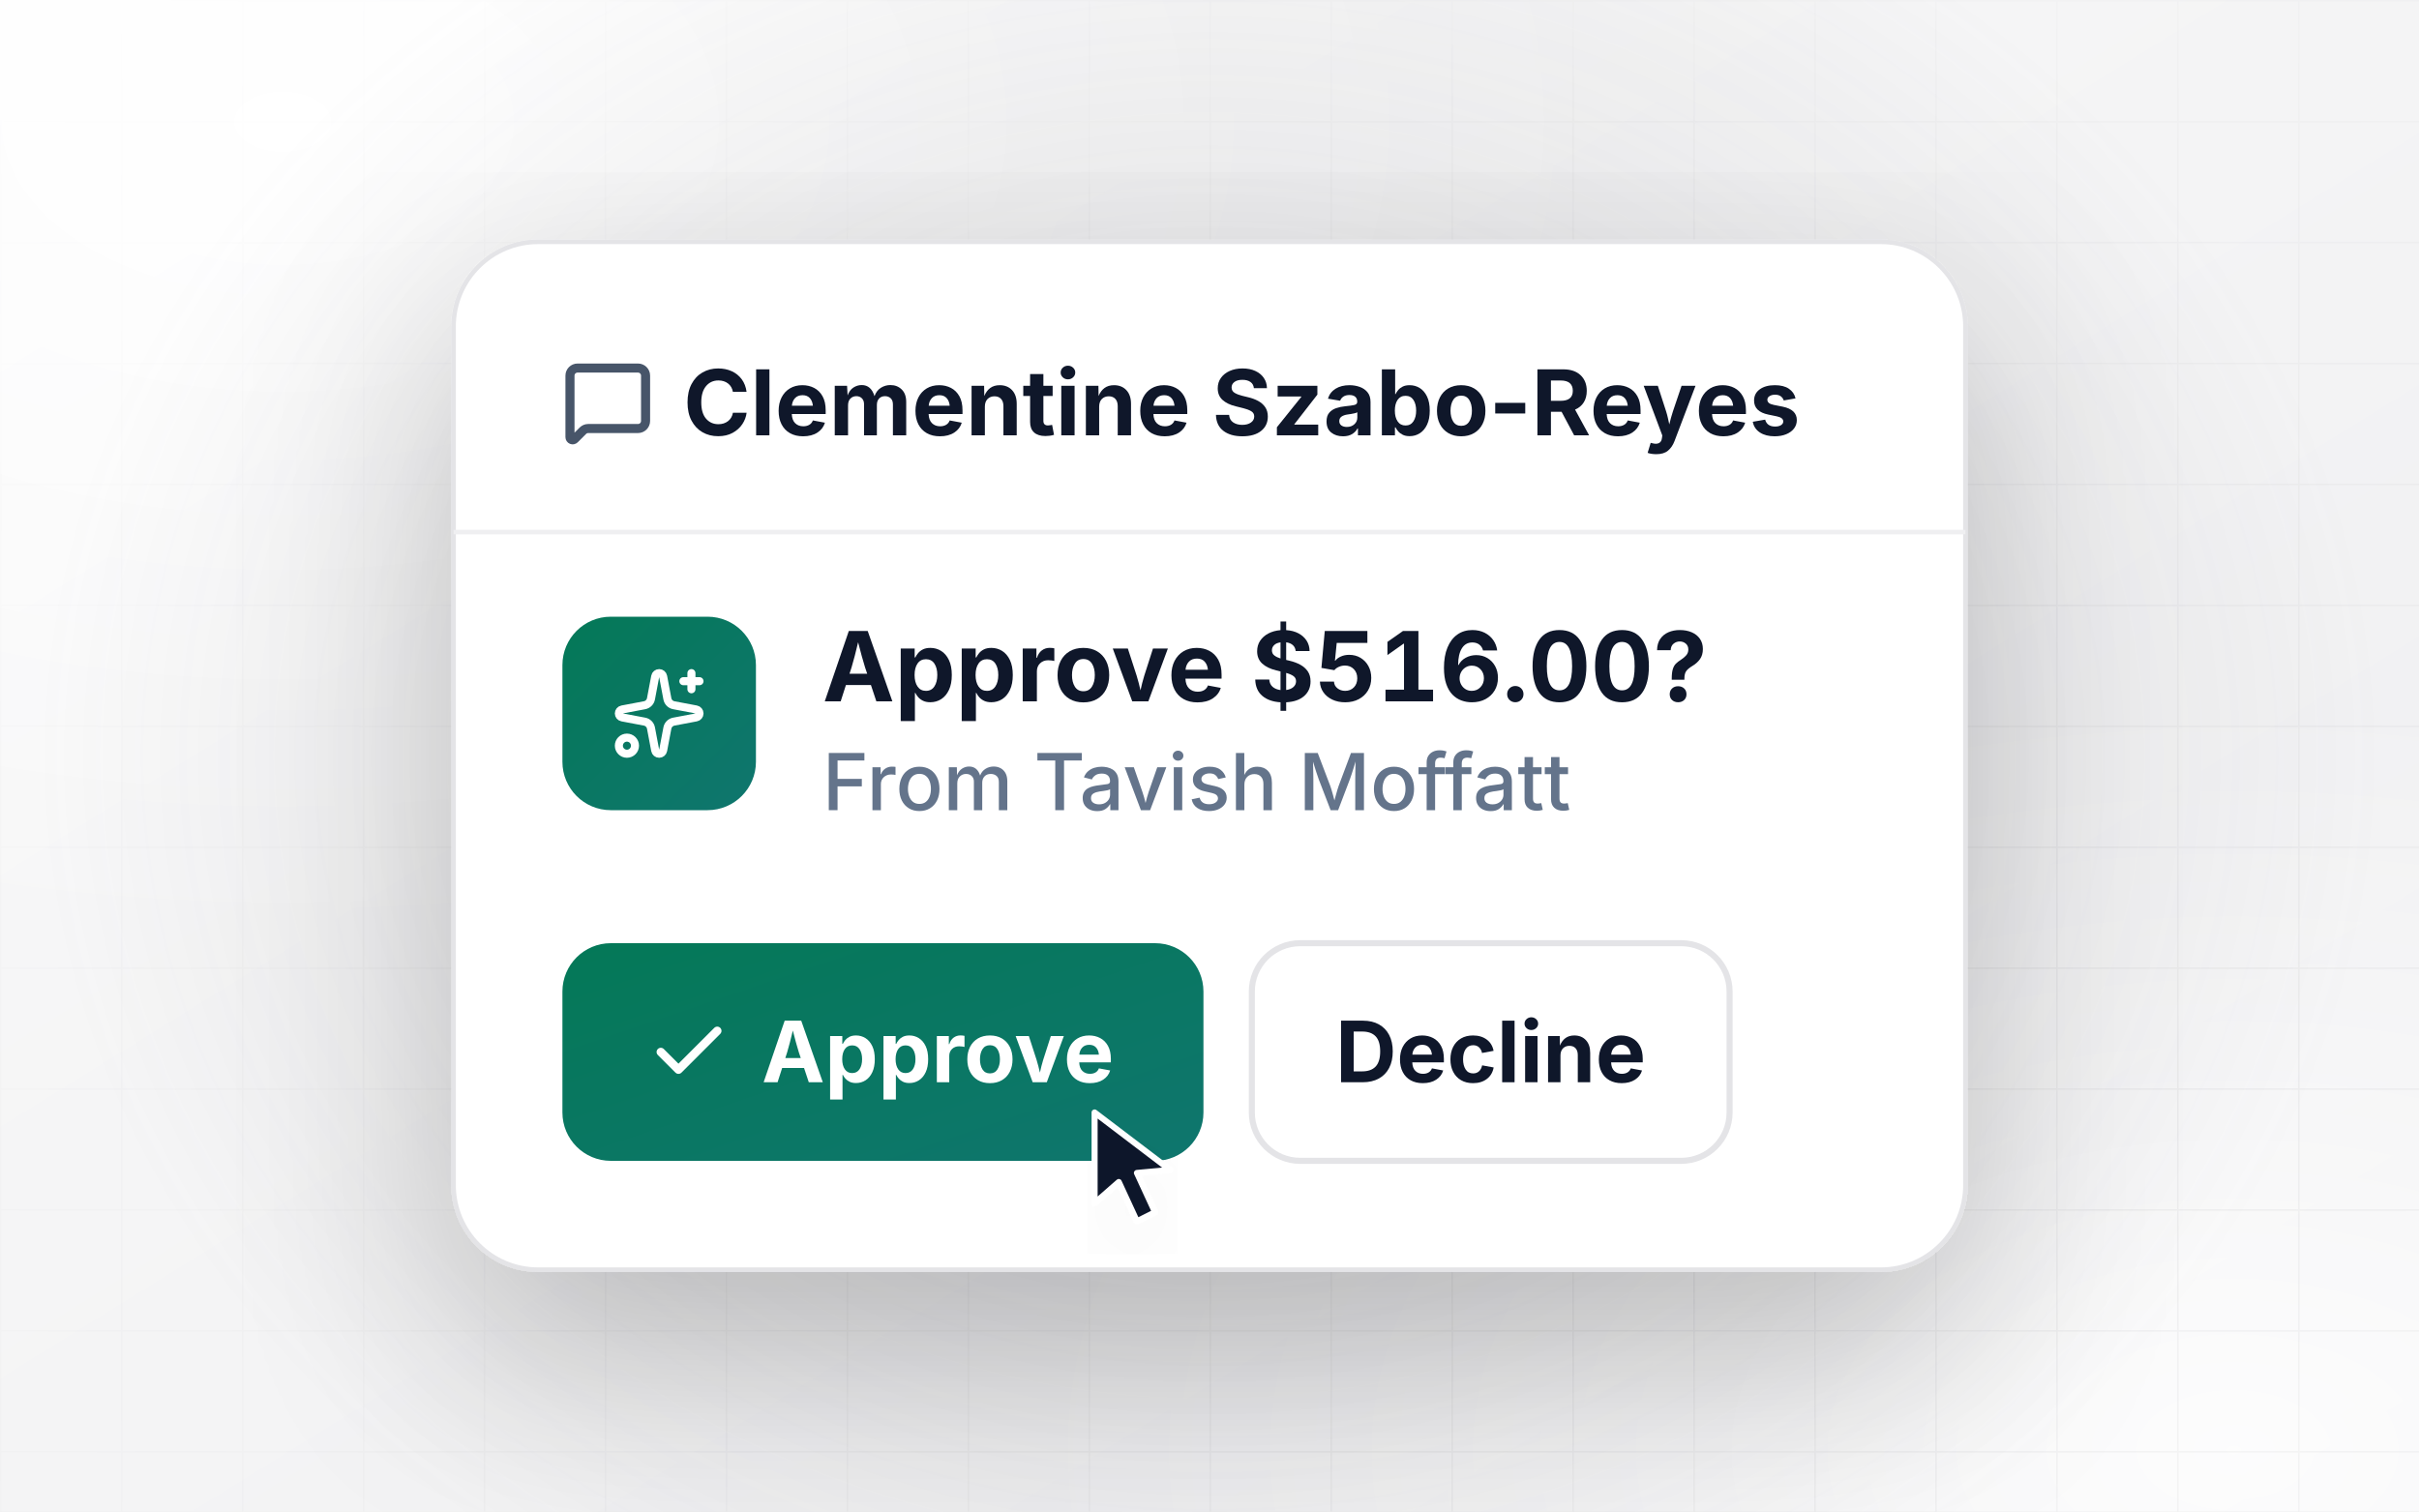
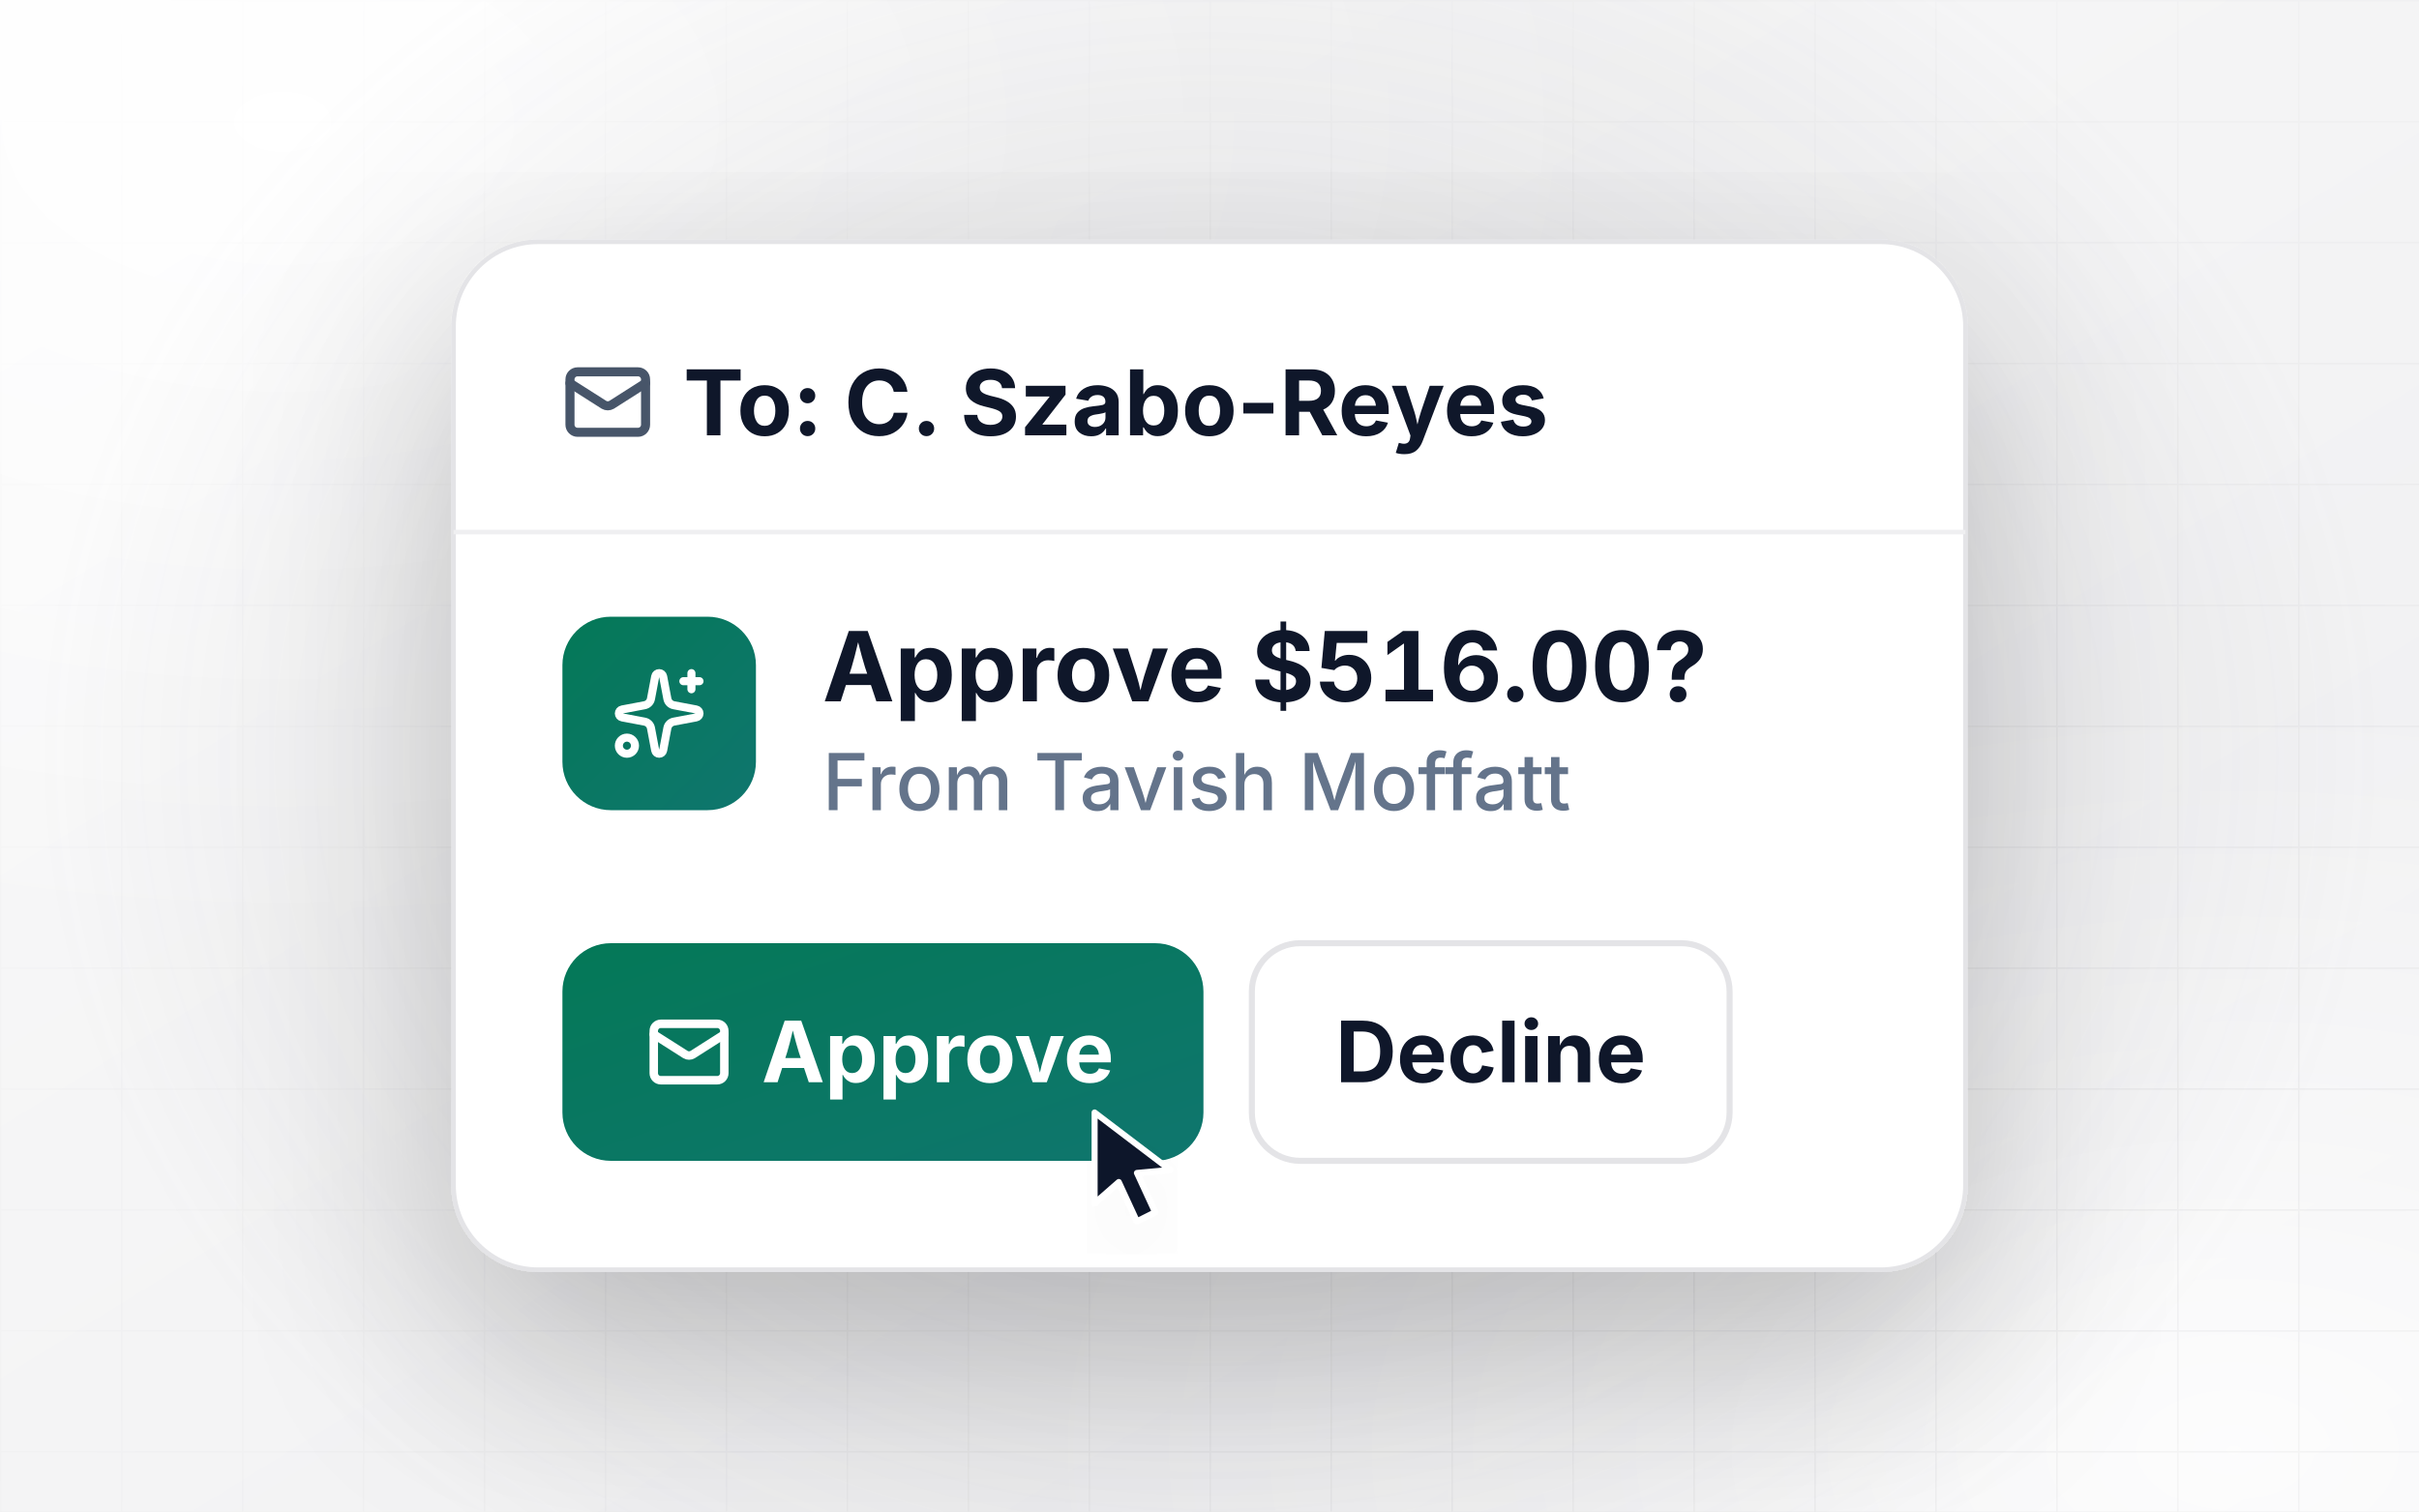
<svg xmlns="http://www.w3.org/2000/svg" xmlns:xlink="http://www.w3.org/1999/xlink" viewBox="0 0 800 500" width="800" height="500" role="img">
  <defs>
    <linearGradient id="bg" x1="0" y1="0" x2="1" y2="1">
      <stop offset="0" stop-color="#FAFAFA" />
      <stop offset="1" stop-color="#EEEEF0" />
    </linearGradient>
    <radialGradient id="glowA" cx="0.12" cy="0.08" r="0.55">
      <stop offset="0" stop-color="#FFFFFF" stop-opacity="0.95" />
      <stop offset="1" stop-color="#FFFFFF" stop-opacity="0" />
    </radialGradient>
    <radialGradient id="glowB" cx="0.92" cy="0.96" r="0.5">
      <stop offset="0" stop-color="#FFFFFF" stop-opacity="0.85" />
      <stop offset="1" stop-color="#FFFFFF" stop-opacity="0" />
    </radialGradient>
    <linearGradient id="gAcc" x1="0" y1="0" x2="1" y2="1">
      <stop offset="0" stop-color="#047857" />
      <stop offset="1" stop-color="#0F766E" />
    </linearGradient>
    <linearGradient id="gStroke" x1="0" y1="0" x2="1" y2="0">
      <stop offset="0" stop-color="#6EE7B7" />
      <stop offset="1" stop-color="#5EEAD4" />
    </linearGradient>
    <pattern id="grid" width="40" height="40" patternUnits="userSpaceOnUse">
      <path d="M40 0H0V40" fill="none" stroke="#52525B" stroke-opacity="0.07" stroke-width="1" />
    </pattern>
    <radialGradient id="fade" cx="0.5" cy="0.45" r="0.65">
      <stop offset="0" stop-color="#fff" stop-opacity="1" />
      <stop offset="1" stop-color="#fff" stop-opacity="0" />
    </radialGradient>
    <mask id="gridMask">
      <rect width="1200" height="800" fill="url(#fade)" />
    </mask>
    <filter id="e1" x="-10%" y="-10%" width="120%" height="140%">
      <feDropShadow dx="0" dy="1" stdDeviation="1.2" flood-color="#0F172A" flood-opacity="0.07" />
      <feDropShadow dx="0" dy="12" stdDeviation="18" flood-color="#18181B" flood-opacity="0.08" />
    </filter>
    <filter id="e2" x="-15%" y="-15%" width="130%" height="160%">
      <feDropShadow dx="0" dy="2" stdDeviation="3" flood-color="#0F172A" flood-opacity="0.10" />
      <feDropShadow dx="0" dy="28" stdDeviation="34" flood-color="#18181B" flood-opacity="0.20" />
    </filter>
    <radialGradient id="spot" cx="0.5" cy="0.5" r="0.5">
      <stop offset="0" stop-color="#71717A" stop-opacity="0.24" />
      <stop offset="1" stop-color="#71717A" stop-opacity="0" />
    </radialGradient>
+     <path id="g700_T" d="M75 1237V1490H1292V1237H837V0H531V1237Z" />
+     <path id="g700_o" d="M628 -22Q460 -22 337.0 50.5Q214 123 147.5 252.5Q81 382 81 554Q81 727 147.5 857.0Q214 987 337.0 1059.5Q460 1132 628 1132Q796 1132 919.0 1059.5Q1042 987 1108.5 857.0Q1175 727 1175 554Q1175 382 1108.5 252.5Q1042 123 919.0 50.5Q796 -22 628 -22ZM628 214Q748 214 809.0 311.0Q870 408 870 555Q870 703 809.0 799.5Q748 896 628 896Q508 896 447.5 799.5Q387 703 387 555Q387 408 447.5 311.0Q508 214 628 214Z" />
+     <path id="g700_colon" d="M342 -19Q269 -19 219.0 30.5Q169 80 169 153Q169 226 219.0 275.5Q269 325 342 325Q415 325 465.0 275.5Q515 226 515 153Q515 80 465.0 30.5Q415 -19 342 -19ZM342 723Q269 723 219.0 772.5Q169 822 169 895Q169 968 219.0 1017.5Q269 1067 342 1067Q415 1067 465.0 1017.5Q515 968 515 895Q515 822 465.0 772.5Q415 723 342 723Z" />
    <path id="g700_C" d="M786 -20Q587 -20 431.0 70.0Q275 160 184.5 331.0Q94 502 94 744Q94 987 185.0 1158.5Q276 1330 433.0 1420.0Q590 1510 786 1510Q955 1510 1092.0 1447.5Q1229 1385 1317.0 1266.5Q1405 1148 1427 981H1118Q1097 1102 1008.5 1170.5Q920 1239 792 1239Q618 1239 511.0 1110.0Q404 981 404 744Q404 502 511.5 376.5Q619 251 791 251Q918 251 1007.5 319.5Q1097 388 1119 510H1428Q1411 371 1330.0 250.5Q1249 130 1111.5 55.0Q974 -20 786 -20Z" />
-     <path id="g700_l" d="M428 1490V0H128V1490Z" />
-     <path id="g700_e" d="M633 -22Q462 -22 338.0 48.0Q214 118 147.5 247.0Q81 376 81 553Q81 726 147.5 856.0Q214 986 334.5 1059.0Q455 1132 618 1132Q764 1132 883.0 1070.0Q1002 1008 1072.5 882.0Q1143 756 1143 565V481H378Q383 344 454.0 274.0Q525 204 638 204Q717 204 773.5 237.5Q830 271 854 336L1126 285Q1085 146 956.5 62.0Q828 -22 633 -22ZM380 669H854Q843 778 784.0 842.0Q725 906 621 906Q513 906 451.0 839.5Q389 773 380 669Z" />
-     <path id="g700_m" d="M128 0V1118H406L418 901Q463 1023 550.0 1079.0Q637 1135 737 1135Q949 1135 1025 884Q1072 1013 1170.5 1074.0Q1269 1135 1384 1135Q1538 1135 1639.5 1035.5Q1741 936 1741 754V0H1441V697Q1441 791 1389.5 837.5Q1338 884 1263 884Q1178 884 1128.5 830.0Q1079 776 1079 688V0H789V705Q789 787 740.5 835.5Q692 884 615 884Q536 884 482.0 830.5Q428 777 428 676V0Z" />
-     <path id="g700_n" d="M428 647V0H128V1118H411L415 887Q462 1004 548.0 1068.0Q634 1132 763 1132Q937 1132 1042.0 1020.0Q1147 908 1147 711V0H847V659Q847 763 793.5 822.0Q740 881 645 881Q549 881 488.5 819.5Q428 758 428 647Z" />
-     <path id="g700_t" d="M683 1118V889H474V327Q474 223 576 223Q593 223 623.5 227.5Q654 232 671 236L714 11Q664 -4 614.5 -10.0Q565 -16 520 -16Q352 -16 263.0 65.5Q174 147 174 301V889H20V1118H174V1384H474V1118Z" />
-     <path id="g700_i" d="M128 0V1118H428V0ZM278 1264Q210 1264 162.0 1309.0Q114 1354 114 1418Q114 1482 162.0 1527.0Q210 1572 278 1572Q346 1572 394.5 1527.0Q443 1482 443 1418Q443 1354 394.5 1309.0Q346 1264 278 1264Z" />
+     <path id="g700_period" d="M342 -19Q269 -19 219.0 30.5Q169 80 169 153Q169 226 219.0 275.5Q269 325 342 325Q415 325 465.0 275.5Q515 226 515 153Q515 80 465.0 30.5Q415 -19 342 -19Z" />
    <path id="g700_S" d="M681 -22Q412 -22 251.5 101.5Q91 225 85 462H382Q390 349 472.5 292.5Q555 236 678 236Q800 236 874.5 288.5Q949 341 949 426Q949 503 881.5 544.0Q814 585 692 615L528 656Q339 702 232.0 800.5Q125 899 125 1061Q125 1196 197.5 1297.0Q270 1398 396.5 1454.0Q523 1510 685 1510Q850 1510 973.0 1453.5Q1096 1397 1165.0 1296.5Q1234 1196 1236 1065H941Q933 1155 864.5 1204.0Q796 1253 682 1253Q565 1253 501.5 1204.5Q438 1156 438 1081Q438 998 509.5 957.0Q581 916 676 893L811 860Q936 831 1037.0 776.5Q1138 722 1197.0 635.5Q1256 549 1256 424Q1256 221 1104.5 99.5Q953 -22 681 -22Z" />
    <path id="g700_z" d="M120 0V182L671 868V876H137V1118H1034V919L514 250V242H1053V0Z" />
    <path id="g700_a" d="M440 -22Q280 -22 174.0 62.5Q68 147 68 313Q68 438 128.0 509.0Q188 580 284.0 613.0Q380 646 490 656Q634 670 697.5 685.5Q761 701 761 756V761Q761 832 715.5 871.0Q670 910 586 910Q499 910 446.0 872.5Q393 835 375 781L100 827Q143 972 271.5 1052.0Q400 1132 587 1132Q707 1132 815.5 1094.0Q924 1056 992.5 972.5Q1061 889 1061 753V0H777V155H767Q726 77 645.0 27.5Q564 -22 440 -22ZM525 189Q630 189 696.5 250.0Q763 311 763 400V521Q745 508 704.5 498.5Q664 489 619.0 481.5Q574 474 541 470Q458 458 407.0 423.0Q356 388 356 321Q356 256 403.5 222.5Q451 189 525 189Z" />
    <path id="g700_b" d="M754 -19Q663 -19 600.0 12.0Q537 43 497.5 88.5Q458 134 437 179H423V0H128V1490H428V930H437Q457 974 495.5 1021.0Q534 1068 597.5 1100.0Q661 1132 756 1132Q880 1132 983.0 1068.0Q1086 1004 1147.5 876.0Q1209 748 1209 557Q1209 371 1149.0 242.5Q1089 114 986.0 47.5Q883 -19 754 -19ZM662 222Q779 222 840.5 316.0Q902 410 902 558Q902 705 841.0 798.5Q780 892 662 892Q546 892 483.5 801.0Q421 710 421 558Q421 406 484.0 314.0Q547 222 662 222Z" />
-     <path id="g700_o" d="M628 -22Q460 -22 337.0 50.5Q214 123 147.5 252.5Q81 382 81 554Q81 727 147.5 857.0Q214 987 337.0 1059.5Q460 1132 628 1132Q796 1132 919.0 1059.5Q1042 987 1108.5 857.0Q1175 727 1175 554Q1175 382 1108.5 252.5Q1042 123 919.0 50.5Q796 -22 628 -22ZM628 214Q748 214 809.0 311.0Q870 408 870 555Q870 703 809.0 799.5Q748 896 628 896Q508 896 447.5 799.5Q387 703 387 555Q387 408 447.5 311.0Q508 214 628 214Z" />
    <path id="g700_hyphen" d="M818 733V493H140V733Z" />
    <path id="g700_R" d="M135 0V1490H716Q970 1490 1109.5 1357.5Q1249 1225 1249 1005Q1249 852 1181.0 743.5Q1113 635 985 581L1302 0H964L680 532H440V0ZM440 779H660Q934 779 934 1005Q934 1118 866.5 1178.0Q799 1238 659 1238H440Z" />
+     <path id="g700_e" d="M633 -22Q462 -22 338.0 48.0Q214 118 147.5 247.0Q81 376 81 553Q81 726 147.5 856.0Q214 986 334.5 1059.0Q455 1132 618 1132Q764 1132 883.0 1070.0Q1002 1008 1072.5 882.0Q1143 756 1143 565V481H378Q383 344 454.0 274.0Q525 204 638 204Q717 204 773.5 237.5Q830 271 854 336L1126 285Q1085 146 956.5 62.0Q828 -22 633 -22ZM380 669H854Q843 778 784.0 842.0Q725 906 621 906Q513 906 451.0 839.5Q389 773 380 669Z" />
    <path id="g700_y" d="M120 -396 189 -170 226 -179Q317 -204 375.0 -175.5Q433 -147 443 -63L451 -3L31 1118H350L538 538Q561 465 577.0 392.5Q593 320 609 246Q627 321 646.5 393.5Q666 466 690 538L886 1118H1201L726 -132Q675 -267 579.5 -346.5Q484 -426 316 -426Q256 -426 204.0 -417.5Q152 -409 120 -396Z" />
    <path id="g700_s" d="M572 -22Q370 -22 238.5 64.0Q107 150 78 306L357 354Q400 198 581 198Q667 198 716.5 230.5Q766 263 766 313Q766 398 622 428L429 468Q107 534 107 785Q107 946 236.0 1039.0Q365 1132 577 1132Q776 1132 894.0 1051.0Q1012 970 1043 834L777 787Q759 844 711.0 880.5Q663 917 581 917Q507 917 457.0 885.5Q407 854 407 804Q407 762 439.5 732.5Q472 703 551 687L752 647Q1072 582 1072 345Q1072 235 1008.0 152.5Q944 70 831.0 24.0Q718 -22 572 -22Z" />
    <path id="g700_A" d="M49 0 558 1490H958L1480 0H1141L1026 346H497L386 0ZM573 585H947L902 719Q866 833 830.0 966.0Q794 1099 755 1251Q718 1097 684.0 964.0Q650 831 616 719Z" />
    <path id="g700_p" d="M128 -418V1118H423V930H437Q457 974 495.5 1021.0Q534 1068 597.5 1100.0Q661 1132 756 1132Q880 1132 983.0 1068.0Q1086 1004 1147.5 876.0Q1209 748 1209 557Q1209 371 1149.0 242.5Q1089 114 986.0 47.5Q883 -19 754 -19Q663 -19 600.0 12.0Q537 43 497.5 88.5Q458 134 437 179H428V-418ZM662 222Q779 222 840.5 316.0Q902 410 902 558Q902 705 841.0 798.5Q780 892 662 892Q546 892 483.5 801.0Q421 710 421 558Q421 406 484.0 314.0Q547 222 662 222Z" />
    <path id="g700_r" d="M128 0V1118H418V923H430Q461 1026 533.5 1079.5Q606 1133 700 1133Q751 1133 797 1123V855Q777 861 738.5 865.5Q700 870 667 870Q563 870 495.5 805.0Q428 740 428 636V0Z" />
    <path id="g700_v" d="M443 0 31 1118H350L538 538Q561 463 580.5 387.0Q600 311 618 233Q635 311 653.5 386.5Q672 462 696 538L882 1118H1197L784 0Z" />
    <path id="g700_dollar" d="M620 -201V-20Q378 -6 234.5 116.0Q91 238 85 462H382Q389 362 454.0 306.5Q519 251 620 239V633L528 656Q339 702 232.0 800.5Q125 899 125 1061Q125 1187 188.5 1283.0Q252 1379 363.5 1437.5Q475 1496 620 1508V1691H740V1508Q890 1499 1000.5 1440.0Q1111 1381 1172.5 1285.0Q1234 1189 1236 1065H941Q934 1143 881.5 1190.5Q829 1238 740 1250V877L811 860Q936 831 1037.0 776.5Q1138 722 1197.0 635.5Q1256 549 1256 424Q1256 232 1120.5 112.5Q985 -7 740 -20V-201ZM740 240Q836 253 892.5 302.5Q949 352 949 426Q949 495 894.5 534.5Q840 574 740 602ZM620 908V1249Q532 1237 485.0 1191.0Q438 1145 438 1081Q438 1010 491.0 970.5Q544 931 620 908Z" />
    <path id="g700_five_tf" d="M648 -20Q495 -20 375.5 36.5Q256 93 186.5 192.0Q117 291 113 418H411Q415 331 484.0 276.5Q553 222 648 222Q760 222 832.0 296.0Q904 370 904 488Q904 607 830.5 682.5Q757 758 643 758Q576 758 514.5 731.0Q453 704 419 660L145 708L216 1490H1118V1238H469L431 861H439Q479 915 557.5 950.0Q636 985 732 985Q867 985 972.5 922.0Q1078 859 1139.0 748.5Q1200 638 1200 495Q1200 345 1130.5 229.0Q1061 113 936.5 46.5Q812 -20 648 -20Z" />
    <path id="g700_one_tf" d="M177 0V247H569V1221H559L218 980V1259L547 1490H874V247H1184V0Z" />
    <path id="g700_six_tf" d="M681 -20Q567 -20 461.5 18.0Q356 56 272.5 140.5Q189 225 140.0 365.0Q91 505 91 710Q91 960 165.0 1139.5Q239 1319 374.0 1414.5Q509 1510 692 1510Q839 1510 952.0 1453.0Q1065 1396 1134.0 1297.5Q1203 1199 1218 1077H918Q899 1156 839.5 1201.5Q780 1247 692 1247Q545 1247 468.0 1119.0Q391 991 391 771H401Q451 868 552.0 923.5Q653 979 775 979Q906 979 1010.0 917.0Q1114 855 1174.0 746.5Q1234 638 1234 498Q1234 347 1164.0 230.0Q1094 113 969.5 46.5Q845 -20 681 -20ZM679 222Q789 222 863.0 299.0Q937 376 937 490Q937 602 864.5 679.0Q792 756 681 756Q608 756 549.0 719.5Q490 683 456.0 622.5Q422 562 422 489Q422 416 455.5 355.0Q489 294 547.0 258.0Q605 222 679 222Z" />
    <path id="g700_period_tf" d="M277 -19Q204 -19 154.0 30.5Q104 80 104 153Q104 226 154.0 275.5Q204 325 277 325Q350 325 400.0 275.5Q450 226 450 153Q450 80 400.0 30.5Q350 -19 277 -19Z" />
    <path id="g700_zero_tf" d="M662 -20Q379 -20 235.5 181.0Q92 382 92 744Q92 1106 236.0 1308.0Q380 1510 662 1510Q943 1510 1087.0 1307.5Q1231 1105 1231 744Q1231 382 1088.0 181.0Q945 -20 662 -20ZM662 233Q929 233 929 744Q929 1258 662 1258Q394 1258 394 744Q394 233 662 233Z" />
    <path id="g700_question" d="M390 458V482Q390 609 412.5 682.0Q435 755 478.0 798.0Q521 841 582 879Q649 922 695.0 973.5Q741 1025 741 1098Q741 1176 688.0 1222.0Q635 1268 559 1268Q486 1268 428.5 1221.0Q371 1174 367 1083H79Q81 1227 146.5 1322.0Q212 1417 320.5 1463.5Q429 1510 560 1510Q704 1510 814.0 1462.0Q924 1414 986.5 1324.0Q1049 1234 1049 1108Q1049 981 989.0 895.5Q929 810 826 749Q739 697 698.5 643.5Q658 590 658 482V458ZM525 -19Q447 -19 397.0 28.0Q347 75 347 150Q347 226 397.0 273.0Q447 320 525 320Q603 320 652.5 273.0Q702 226 702 150Q702 75 652.5 28.0Q603 -19 525 -19Z" />
    <path id="g500_F" d="M165 0V1490H1092V1294H393V815H1025V620H393V0Z" />
    <path id="g500_r" d="M148 0V1118H361V938H373Q403 1029 480.5 1081.5Q558 1134 656 1134Q677 1134 704.5 1132.0Q732 1130 749 1128V918Q737 921 703.0 925.5Q669 930 634 930Q519 930 443.5 859.5Q368 789 368 679V0Z" />
    <path id="g500_o" d="M618 -23Q461 -23 343.5 49.0Q226 121 161.0 250.5Q96 380 96 553Q96 727 161.0 857.5Q226 988 343.5 1060.0Q461 1132 618 1132Q776 1132 893.5 1060.0Q1011 988 1076.0 857.5Q1141 727 1141 553Q1141 380 1076.0 250.5Q1011 121 893.5 49.0Q776 -23 618 -23ZM618 163Q720 163 786.5 216.5Q853 270 885.5 358.5Q918 447 918 553Q918 660 885.5 749.5Q853 839 786.5 892.5Q720 946 618 946Q517 946 451.0 892.5Q385 839 352.5 749.5Q320 660 320 553Q320 447 352.5 358.5Q385 270 451.0 216.5Q517 163 618 163Z" />
    <path id="g500_m" d="M148 0V1118H357L362 909Q405 1025 491.0 1081.0Q577 1137 677 1137Q786 1137 858.0 1075.0Q930 1013 963 902Q1005 1015 1101.5 1076.0Q1198 1137 1317 1137Q1416 1137 1496.0 1094.0Q1576 1051 1623.5 966.0Q1671 881 1671 754V0H1451V732Q1451 844 1388.5 894.0Q1326 944 1241 944Q1137 944 1077.5 880.0Q1018 816 1018 716V0H801V746Q801 836 743.5 890.0Q686 944 597 944Q505 944 436.5 880.5Q368 817 368 695V0Z" />
    <path id="g500_T" d="M90 1294V1490H1247V1294H784V0H555V1294Z" />
    <path id="g500_a" d="M461 -25Q354 -25 268.5 14.5Q183 54 133.0 130.0Q83 206 83 316Q83 411 120.0 472.5Q157 534 219.0 569.5Q281 605 357.5 623.0Q434 641 513 650Q661 667 728.0 679.5Q795 692 795 751V757Q795 850 740.5 901.5Q686 953 581 953Q471 953 408.0 905.0Q345 857 322 800L115 854Q153 954 224.0 1015.0Q295 1076 386.5 1104.0Q478 1132 578 1132Q645 1132 721.0 1116.0Q797 1100 864.0 1058.5Q931 1017 973.0 940.0Q1015 863 1015 742V0H802V153H791Q758 87 677.5 31.0Q597 -25 461 -25ZM510 152Q599 152 663.0 187.5Q727 223 761.5 280.0Q796 337 796 403V546Q780 530 727.5 518.5Q675 507 617.0 499.0Q559 491 525 487Q432 474 365.5 436.5Q299 399 299 313Q299 233 358.5 192.5Q418 152 510 152Z" />
    <path id="g500_v" d="M468 0 46 1118H284L505 483Q531 409 551.0 335.5Q571 262 590 188Q608 261 628.0 335.0Q648 409 673 483L894 1118H1130L708 0Z" />
    <path id="g500_i" d="M148 0V1118H368V0ZM259 1289Q202 1289 161.5 1327.0Q121 1365 121 1419Q121 1474 161.5 1512.0Q202 1550 259 1550Q316 1550 357.0 1512.0Q398 1474 398 1419Q398 1365 357.0 1327.0Q316 1289 259 1289Z" />
    <path id="g500_s" d="M549 -23Q367 -23 247.5 55.5Q128 134 98 283L305 326Q350 155 551 155Q658 155 720.5 199.5Q783 244 783 306Q783 412 626 447L438 490Q130 559 130 799Q130 899 185.5 974.0Q241 1049 338.5 1090.5Q436 1132 563 1132Q744 1132 847.0 1054.5Q950 977 986 853L789 810Q768 869 716.0 913.5Q664 958 565 958Q474 958 413.0 917.0Q352 876 352 813Q352 757 392.5 722.5Q433 688 525 667L705 627Q1010 558 1010 325Q1010 223 951.5 144.5Q893 66 789.0 21.5Q685 -23 549 -23Z" />
    <path id="g500_h" d="M368 662V0H148V1490H366V917Q419 1028 504.0 1080.0Q589 1132 704 1132Q875 1132 980.0 1024.5Q1085 917 1085 710V0H864V683Q864 804 801.0 872.0Q738 940 628 940Q516 940 442.0 867.5Q368 795 368 662Z" />
    <path id="g500_M" d="M165 0V1490H501L826 635Q841 595 860.0 531.5Q879 468 899.0 395.0Q919 322 936 254Q954 320 974.0 393.0Q994 466 1013.0 530.0Q1032 594 1047 635L1367 1490H1705V0H1478V802Q1478 884 1480.5 1013.5Q1483 1143 1486 1268Q1460 1177 1432.0 1088.0Q1404 999 1379.0 923.5Q1354 848 1337 802L1032 0H837L528 802Q502 869 461.5 997.0Q421 1125 378 1263Q380 1185 382.0 1100.0Q384 1015 385.5 937.0Q387 859 387 802V0Z" />
    <path id="g500_f" d="M702 1118V939H452V0H232V939H20V1118H232V1246Q232 1350 278.5 1420.0Q325 1490 400.5 1525.0Q476 1560 565 1560Q631 1560 678.5 1549.5Q726 1539 749 1530L698 1352Q682 1356 658.0 1362.0Q634 1368 600 1368Q521 1368 486.5 1329.0Q452 1290 452 1216V1118Z" />
    <path id="g500_t" d="M626 1118V939H403V302Q403 235 431.5 203.5Q460 172 525 172Q543 172 570.5 176.0Q598 180 618 184L657 8Q622 -4 581.5 -9.5Q541 -15 503 -15Q351 -15 267.0 63.5Q183 142 183 284V939H20V1118H183V1384H403V1118Z" />
    <path id="g700_D" d="M659 0H135V1490H664Q888 1490 1049.5 1400.5Q1211 1311 1298.0 1144.5Q1385 978 1385 746Q1385 513 1298.0 346.0Q1211 179 1048.0 89.5Q885 0 659 0ZM440 263H644Q859 263 970.0 379.0Q1081 495 1081 746Q1081 996 970.5 1111.5Q860 1227 646 1227H440Z" />
    <path id="g700_c" d="M628 -22Q459 -22 336.5 50.5Q214 123 147.5 252.5Q81 382 81 554Q81 727 147.5 857.0Q214 987 336.5 1059.5Q459 1132 628 1132Q827 1132 960.0 1032.5Q1093 933 1125 760L846 708Q827 795 772.5 845.5Q718 896 631 896Q511 896 449.0 801.5Q387 707 387 555Q387 405 449.0 309.5Q511 214 631 214Q718 214 774.0 266.5Q830 319 848 409L1127 358Q1095 181 962.0 79.5Q829 -22 628 -22Z" />
+     <path id="g700_l" d="M428 1490V0H128V1490Z" />
+     <path id="g700_i" d="M128 0V1118H428V0ZM278 1264Q210 1264 162.0 1309.0Q114 1354 114 1418Q114 1482 162.0 1527.0Q210 1572 278 1572Q346 1572 394.5 1527.0Q443 1482 443 1418Q443 1354 394.5 1309.0Q346 1264 278 1264Z" />
+     <path id="g700_n" d="M428 647V0H128V1118H411L415 887Q462 1004 548.0 1068.0Q634 1132 763 1132Q937 1132 1042.0 1020.0Q1147 908 1147 711V0H847V659Q847 763 793.5 822.0Q740 881 645 881Q549 881 488.5 819.5Q428 758 428 647Z" />
  </defs>
  <style>
.pulse{transform-box:fill-box;transform-origin:center;animation:pulse 2.4s cubic-bezier(.2,.7,.3,1) infinite}
@keyframes pulse{0%{transform:scale(1);opacity:.30}75%{transform:scale(2.1);opacity:0}100%{transform:scale(2.1);opacity:0}}
.caret{animation:blink 1.1s steps(1) infinite}
@keyframes blink{0%,55%{opacity:1}56%,100%{opacity:0}}
.press{transform-box:fill-box;transform-origin:0 0;animation:press 3.2s ease-in-out infinite}
@keyframes press{0%,58%,100%{transform:translate(0,0) scale(1)}66%{transform:translate(1.5px,2px) scale(.9)}74%{transform:translate(0,0) scale(1)}}
.ripple{transform-box:fill-box;transform-origin:center;opacity:0;animation:ripple 3.2s ease-out infinite}
@keyframes ripple{0%,62%{opacity:0;transform:scale(.4)}68%{opacity:.5}100%{opacity:0;transform:scale(2.4)}}
.sweep{animation:sweep 4.8s cubic-bezier(.45,0,.2,1) infinite}
@keyframes sweep{0%{transform:translateY(-470px);opacity:0}8%{opacity:1}72%{transform:translateY(0);opacity:1}100%{transform:translateY(0);opacity:1}}
.ring{transform-box:fill-box;transform-origin:50% 12%;animation:ring 4s ease-in-out infinite}
@keyframes ring{0%,70%,100%{transform:rotate(0)}74%{transform:rotate(14deg)}78%{transform:rotate(-12deg)}82%{transform:rotate(8deg)}86%{transform:rotate(-4deg)}90%{transform:rotate(0)}}
.glow{animation:glow 2.6s ease-in-out infinite}
@keyframes glow{0%,100%{opacity:1}50%{opacity:.45}}
.float{animation:float 6s ease-in-out infinite}
@keyframes float{0%,100%{transform:translateY(0)}50%{transform:translateY(-6px)}}
@media (prefers-reduced-motion: reduce){*{animation:none!important}}
</style>
  <rect width="800" height="500" fill="url(#bg)" />
  <rect width="800" height="500" fill="url(#glowA)" />
  <rect width="800" height="500" fill="url(#glowB)" />
  <rect width="800" height="500" fill="url(#grid)" mask="url(#gridMask)" />
  <ellipse cx="400.0" cy="250.0" rx="390.0" ry="323.0" fill="url(#spot)" />
  <rect x="150" y="80" width="500" height="340" rx="28" fill="#fff" stroke="#E4E4E7" stroke-width="1.5" filter="url(#e2)" />
  <g transform="translate(186 118) scale(1.25)" fill="none" stroke="#475569" stroke-width="2.4" stroke-linecap="round" stroke-linejoin="round">
-     <path d="M22 17a2 2 0 0 1-2 2H6.828a2 2 0 0 0-1.414.586l-2.202 2.202A.71.71 0 0 1 2 21.286V5a2 2 0 0 1 2-2h16a2 2 0 0 1 2 2z" />
-   </g>
-   <g>
-     <use href="#g700_C" xlink:href="#g700_C" transform="translate(226.00 144.00) scale(0.01465 -0.01465)" fill="#0F172A" />
-     <use href="#g700_l" xlink:href="#g700_l" transform="translate(248.19 144.00) scale(0.01465 -0.01465)" fill="#0F172A" />
-     <use href="#g700_e" xlink:href="#g700_e" transform="translate(256.32 144.00) scale(0.01465 -0.01465)" fill="#0F172A" />
-     <use href="#g700_m" xlink:href="#g700_m" transform="translate(274.19 144.00) scale(0.01465 -0.01465)" fill="#0F172A" />
-     <use href="#g700_e" xlink:href="#g700_e" transform="translate(301.57 144.00) scale(0.01465 -0.01465)" fill="#0F172A" />
-     <use href="#g700_n" xlink:href="#g700_n" transform="translate(319.44 144.00) scale(0.01465 -0.01465)" fill="#0F172A" />
-     <use href="#g700_t" xlink:href="#g700_t" transform="translate(338.12 144.00) scale(0.01465 -0.01465)" fill="#0F172A" />
-     <use href="#g700_i" xlink:href="#g700_i" transform="translate(349.11 144.00) scale(0.01465 -0.01465)" fill="#0F172A" />
-     <use href="#g700_n" xlink:href="#g700_n" transform="translate(357.24 144.00) scale(0.01465 -0.01465)" fill="#0F172A" />
-     <use href="#g700_e" xlink:href="#g700_e" transform="translate(375.91 144.00) scale(0.01465 -0.01465)" fill="#0F172A" />
-     <use href="#g700_S" xlink:href="#g700_S" transform="translate(400.89 144.00) scale(0.01465 -0.01465)" fill="#0F172A" />
-     <use href="#g700_z" xlink:href="#g700_z" transform="translate(420.53 144.00) scale(0.01465 -0.01465)" fill="#0F172A" />
-     <use href="#g700_a" xlink:href="#g700_a" transform="translate(437.71 144.00) scale(0.01465 -0.01465)" fill="#0F172A" />
-     <use href="#g700_b" xlink:href="#g700_b" transform="translate(455.13 144.00) scale(0.01465 -0.01465)" fill="#0F172A" />
-     <use href="#g700_o" xlink:href="#g700_o" transform="translate(474.04 144.00) scale(0.01465 -0.01465)" fill="#0F172A" />
-     <use href="#g700_hyphen" xlink:href="#g700_hyphen" transform="translate(492.44 144.00) scale(0.01465 -0.01465)" fill="#0F172A" />
-     <use href="#g700_R" xlink:href="#g700_R" transform="translate(506.47 144.00) scale(0.01465 -0.01465)" fill="#0F172A" />
-     <use href="#g700_e" xlink:href="#g700_e" transform="translate(525.81 144.00) scale(0.01465 -0.01465)" fill="#0F172A" />
-     <use href="#g700_y" xlink:href="#g700_y" transform="translate(543.14 144.00) scale(0.01465 -0.01465)" fill="#0F172A" />
-     <use href="#g700_e" xlink:href="#g700_e" transform="translate(560.66 144.00) scale(0.01465 -0.01465)" fill="#0F172A" />
-     <use href="#g700_s" xlink:href="#g700_s" transform="translate(578.53 144.00) scale(0.01465 -0.01465)" fill="#0F172A" />
+     <path d="m22 7-8.991 5.727a2 2 0 0 1-2.009 0L2 7" />
+     <rect x="2" y="4" width="20" height="16" rx="2" />
+   </g>
+   <g>
+     <use href="#g700_T" xlink:href="#g700_T" transform="translate(226.00 144.00) scale(0.01465 -0.01465)" fill="#0F172A" />
+     <use href="#g700_o" xlink:href="#g700_o" transform="translate(243.68 144.00) scale(0.01465 -0.01465)" fill="#0F172A" />
+     <use href="#g700_colon" xlink:href="#g700_colon" transform="translate(262.08 144.00) scale(0.01465 -0.01465)" fill="#0F172A" />
+     <use href="#g700_C" xlink:href="#g700_C" transform="translate(279.20 144.00) scale(0.01465 -0.01465)" fill="#0F172A" />
+     <use href="#g700_period" xlink:href="#g700_period" transform="translate(301.40 144.00) scale(0.01465 -0.01465)" fill="#0F172A" />
+     <use href="#g700_S" xlink:href="#g700_S" transform="translate(317.60 144.00) scale(0.01465 -0.01465)" fill="#0F172A" />
+     <use href="#g700_z" xlink:href="#g700_z" transform="translate(337.24 144.00) scale(0.01465 -0.01465)" fill="#0F172A" />
+     <use href="#g700_a" xlink:href="#g700_a" transform="translate(354.42 144.00) scale(0.01465 -0.01465)" fill="#0F172A" />
+     <use href="#g700_b" xlink:href="#g700_b" transform="translate(371.84 144.00) scale(0.01465 -0.01465)" fill="#0F172A" />
+     <use href="#g700_o" xlink:href="#g700_o" transform="translate(390.75 144.00) scale(0.01465 -0.01465)" fill="#0F172A" />
+     <use href="#g700_hyphen" xlink:href="#g700_hyphen" transform="translate(409.15 144.00) scale(0.01465 -0.01465)" fill="#0F172A" />
+     <use href="#g700_R" xlink:href="#g700_R" transform="translate(423.18 144.00) scale(0.01465 -0.01465)" fill="#0F172A" />
+     <use href="#g700_e" xlink:href="#g700_e" transform="translate(442.52 144.00) scale(0.01465 -0.01465)" fill="#0F172A" />
+     <use href="#g700_y" xlink:href="#g700_y" transform="translate(459.85 144.00) scale(0.01465 -0.01465)" fill="#0F172A" />
+     <use href="#g700_e" xlink:href="#g700_e" transform="translate(477.37 144.00) scale(0.01465 -0.01465)" fill="#0F172A" />
+     <use href="#g700_s" xlink:href="#g700_s" transform="translate(495.24 144.00) scale(0.01465 -0.01465)" fill="#0F172A" />
  </g>
  <line x1="150" y1="176" x2="650" y2="176" stroke="#EFEFF1" stroke-width="1.5" />
  <rect x="186" y="204" width="64" height="64" rx="16" fill="url(#gAcc)" />
  <g transform="translate(202 220) scale(1.3333)" fill="none" stroke="#fff" stroke-width="2" stroke-linecap="round" stroke-linejoin="round">
    <path d="M11.017 2.814a1 1 0 0 1 1.966 0l1.051 5.558a2 2 0 0 0 1.594 1.594l5.558 1.051a1 1 0 0 1 0 1.966l-5.558 1.051a2 2 0 0 0-1.594 1.594l-1.051 5.558a1 1 0 0 1-1.966 0l-1.051-5.558a2 2 0 0 0-1.594-1.594l-5.558-1.051a1 1 0 0 1 0-1.966l5.558-1.051a2 2 0 0 0 1.594-1.594z" />
    <path d="M20 2v4" />
    <path d="M22 4h-4" />
    <circle cx="4" cy="20" r="2" />
  </g>
  <g>
    <use href="#g700_A" xlink:href="#g700_A" transform="translate(272.00 232.00) scale(0.01562 -0.01562)" fill="#0F172A" />
    <use href="#g700_p" xlink:href="#g700_p" transform="translate(295.89 232.00) scale(0.01562 -0.01562)" fill="#0F172A" />
    <use href="#g700_p" xlink:href="#g700_p" transform="translate(316.06 232.00) scale(0.01562 -0.01562)" fill="#0F172A" />
    <use href="#g700_r" xlink:href="#g700_r" transform="translate(336.23 232.00) scale(0.01562 -0.01562)" fill="#0F172A" />
    <use href="#g700_o" xlink:href="#g700_o" transform="translate(348.48 232.00) scale(0.01562 -0.01562)" fill="#0F172A" />
    <use href="#g700_v" xlink:href="#g700_v" transform="translate(367.53 232.00) scale(0.01562 -0.01562)" fill="#0F172A" />
    <use href="#g700_e" xlink:href="#g700_e" transform="translate(386.14 232.00) scale(0.01562 -0.01562)" fill="#0F172A" />
    <use href="#g700_dollar" xlink:href="#g700_dollar" transform="translate(413.80 232.00) scale(0.01562 -0.01562)" fill="#0F172A" />
    <use href="#g700_five_tf" xlink:href="#g700_five_tf" transform="translate(434.75 232.00) scale(0.01562 -0.01562)" fill="#0F172A" />
    <use href="#g700_one_tf" xlink:href="#g700_one_tf" transform="translate(455.44 232.00) scale(0.01562 -0.01562)" fill="#0F172A" />
    <use href="#g700_six_tf" xlink:href="#g700_six_tf" transform="translate(476.12 232.00) scale(0.01562 -0.01562)" fill="#0F172A" />
    <use href="#g700_period_tf" xlink:href="#g700_period_tf" transform="translate(496.81 232.00) scale(0.01562 -0.01562)" fill="#0F172A" />
    <use href="#g700_zero_tf" xlink:href="#g700_zero_tf" transform="translate(505.41 232.00) scale(0.01562 -0.01562)" fill="#0F172A" />
    <use href="#g700_zero_tf" xlink:href="#g700_zero_tf" transform="translate(526.09 232.00) scale(0.01562 -0.01562)" fill="#0F172A" />
    <use href="#g700_question" xlink:href="#g700_question" transform="translate(546.78 232.00) scale(0.01562 -0.01562)" fill="#0F172A" />
  </g>
  <g>
    <use href="#g500_F" xlink:href="#g500_F" transform="translate(272.00 268.00) scale(0.0127 -0.0127)" fill="#64748B" />
    <use href="#g500_r" xlink:href="#g500_r" transform="translate(286.65 268.00) scale(0.0127 -0.0127)" fill="#64748B" />
    <use href="#g500_o" xlink:href="#g500_o" transform="translate(296.21 268.00) scale(0.0127 -0.0127)" fill="#64748B" />
    <use href="#g500_m" xlink:href="#g500_m" transform="translate(311.91 268.00) scale(0.0127 -0.0127)" fill="#64748B" />
    <use href="#g500_T" xlink:href="#g500_T" transform="translate(341.94 268.00) scale(0.0127 -0.0127)" fill="#64748B" />
    <use href="#g500_a" xlink:href="#g500_a" transform="translate(357.01 268.00) scale(0.0127 -0.0127)" fill="#64748B" />
    <use href="#g500_v" xlink:href="#g500_v" transform="translate(371.37 268.00) scale(0.0127 -0.0127)" fill="#64748B" />
    <use href="#g500_i" xlink:href="#g500_i" transform="translate(386.31 268.00) scale(0.0127 -0.0127)" fill="#64748B" />
    <use href="#g500_s" xlink:href="#g500_s" transform="translate(392.86 268.00) scale(0.0127 -0.0127)" fill="#64748B" />
    <use href="#g500_h" xlink:href="#g500_h" transform="translate(406.86 268.00) scale(0.0127 -0.0127)" fill="#64748B" />
    <use href="#g500_M" xlink:href="#g500_M" transform="translate(429.43 268.00) scale(0.0127 -0.0127)" fill="#64748B" />
    <use href="#g500_o" xlink:href="#g500_o" transform="translate(453.16 268.00) scale(0.0127 -0.0127)" fill="#64748B" />
    <use href="#g500_f" xlink:href="#g500_f" transform="translate(468.87 268.00) scale(0.0127 -0.0127)" fill="#64748B" />
    <use href="#g500_f" xlink:href="#g500_f" transform="translate(477.69 268.00) scale(0.0127 -0.0127)" fill="#64748B" />
    <use href="#g500_a" xlink:href="#g500_a" transform="translate(487.11 268.00) scale(0.0127 -0.0127)" fill="#64748B" />
    <use href="#g500_t" xlink:href="#g500_t" transform="translate(501.87 268.00) scale(0.0127 -0.0127)" fill="#64748B" />
    <use href="#g500_t" xlink:href="#g500_t" transform="translate(510.63 268.00) scale(0.0127 -0.0127)" fill="#64748B" />
  </g>
  <rect x="186" y="312" width="212" height="72" rx="16" fill="url(#gAcc)" />
  <g transform="translate(213.876 334.0) scale(1.1667)" fill="none" stroke="#fff" stroke-width="2.4" stroke-linecap="round" stroke-linejoin="round">
-     <path d="M20 6 9 17l-5-5" />
+     <path d="m22 7-8.991 5.727a2 2 0 0 1-2.009 0L2 7" />
+     <rect x="2" y="4" width="20" height="16" rx="2" />
  </g>
  <g>
    <use href="#g700_A" xlink:href="#g700_A" transform="translate(251.88 358.00) scale(0.01367 -0.01367)" fill="#fff" />
    <use href="#g700_p" xlink:href="#g700_p" transform="translate(272.78 358.00) scale(0.01367 -0.01367)" fill="#fff" />
    <use href="#g700_p" xlink:href="#g700_p" transform="translate(290.43 358.00) scale(0.01367 -0.01367)" fill="#fff" />
    <use href="#g700_r" xlink:href="#g700_r" transform="translate(308.08 358.00) scale(0.01367 -0.01367)" fill="#fff" />
    <use href="#g700_o" xlink:href="#g700_o" transform="translate(318.80 358.00) scale(0.01367 -0.01367)" fill="#fff" />
    <use href="#g700_v" xlink:href="#g700_v" transform="translate(335.47 358.00) scale(0.01367 -0.01367)" fill="#fff" />
    <use href="#g700_e" xlink:href="#g700_e" transform="translate(351.75 358.00) scale(0.01367 -0.01367)" fill="#fff" />
  </g>
  <rect x="414" y="312" width="158" height="72" rx="16" fill="#fff" stroke="#E4E4E7" stroke-width="2" />
  <g>
    <use href="#g700_D" xlink:href="#g700_D" transform="translate(441.67 358.00) scale(0.01367 -0.01367)" fill="#0F172A" />
    <use href="#g700_e" xlink:href="#g700_e" transform="translate(461.89 358.00) scale(0.01367 -0.01367)" fill="#0F172A" />
    <use href="#g700_c" xlink:href="#g700_c" transform="translate(478.57 358.00) scale(0.01367 -0.01367)" fill="#0F172A" />
    <use href="#g700_l" xlink:href="#g700_l" transform="translate(495.04 358.00) scale(0.01367 -0.01367)" fill="#0F172A" />
    <use href="#g700_i" xlink:href="#g700_i" transform="translate(502.63 358.00) scale(0.01367 -0.01367)" fill="#0F172A" />
    <use href="#g700_n" xlink:href="#g700_n" transform="translate(510.22 358.00) scale(0.01367 -0.01367)" fill="#0F172A" />
    <use href="#g700_e" xlink:href="#g700_e" transform="translate(527.65 358.00) scale(0.01367 -0.01367)" fill="#0F172A" />
  </g>
  <circle class="ripple" cx="362" cy="368" r="14" fill="#047857" />
  <g class="press">
    <g filter="url(#e1)">
      <path d="M362 368 l0 30 l8 -7 l6 13 l6 -3 l-6 -13 l11 -1 z" fill="#0F172A" stroke="#fff" stroke-width="2" stroke-linejoin="round" />
    </g>
  </g>
</svg>
